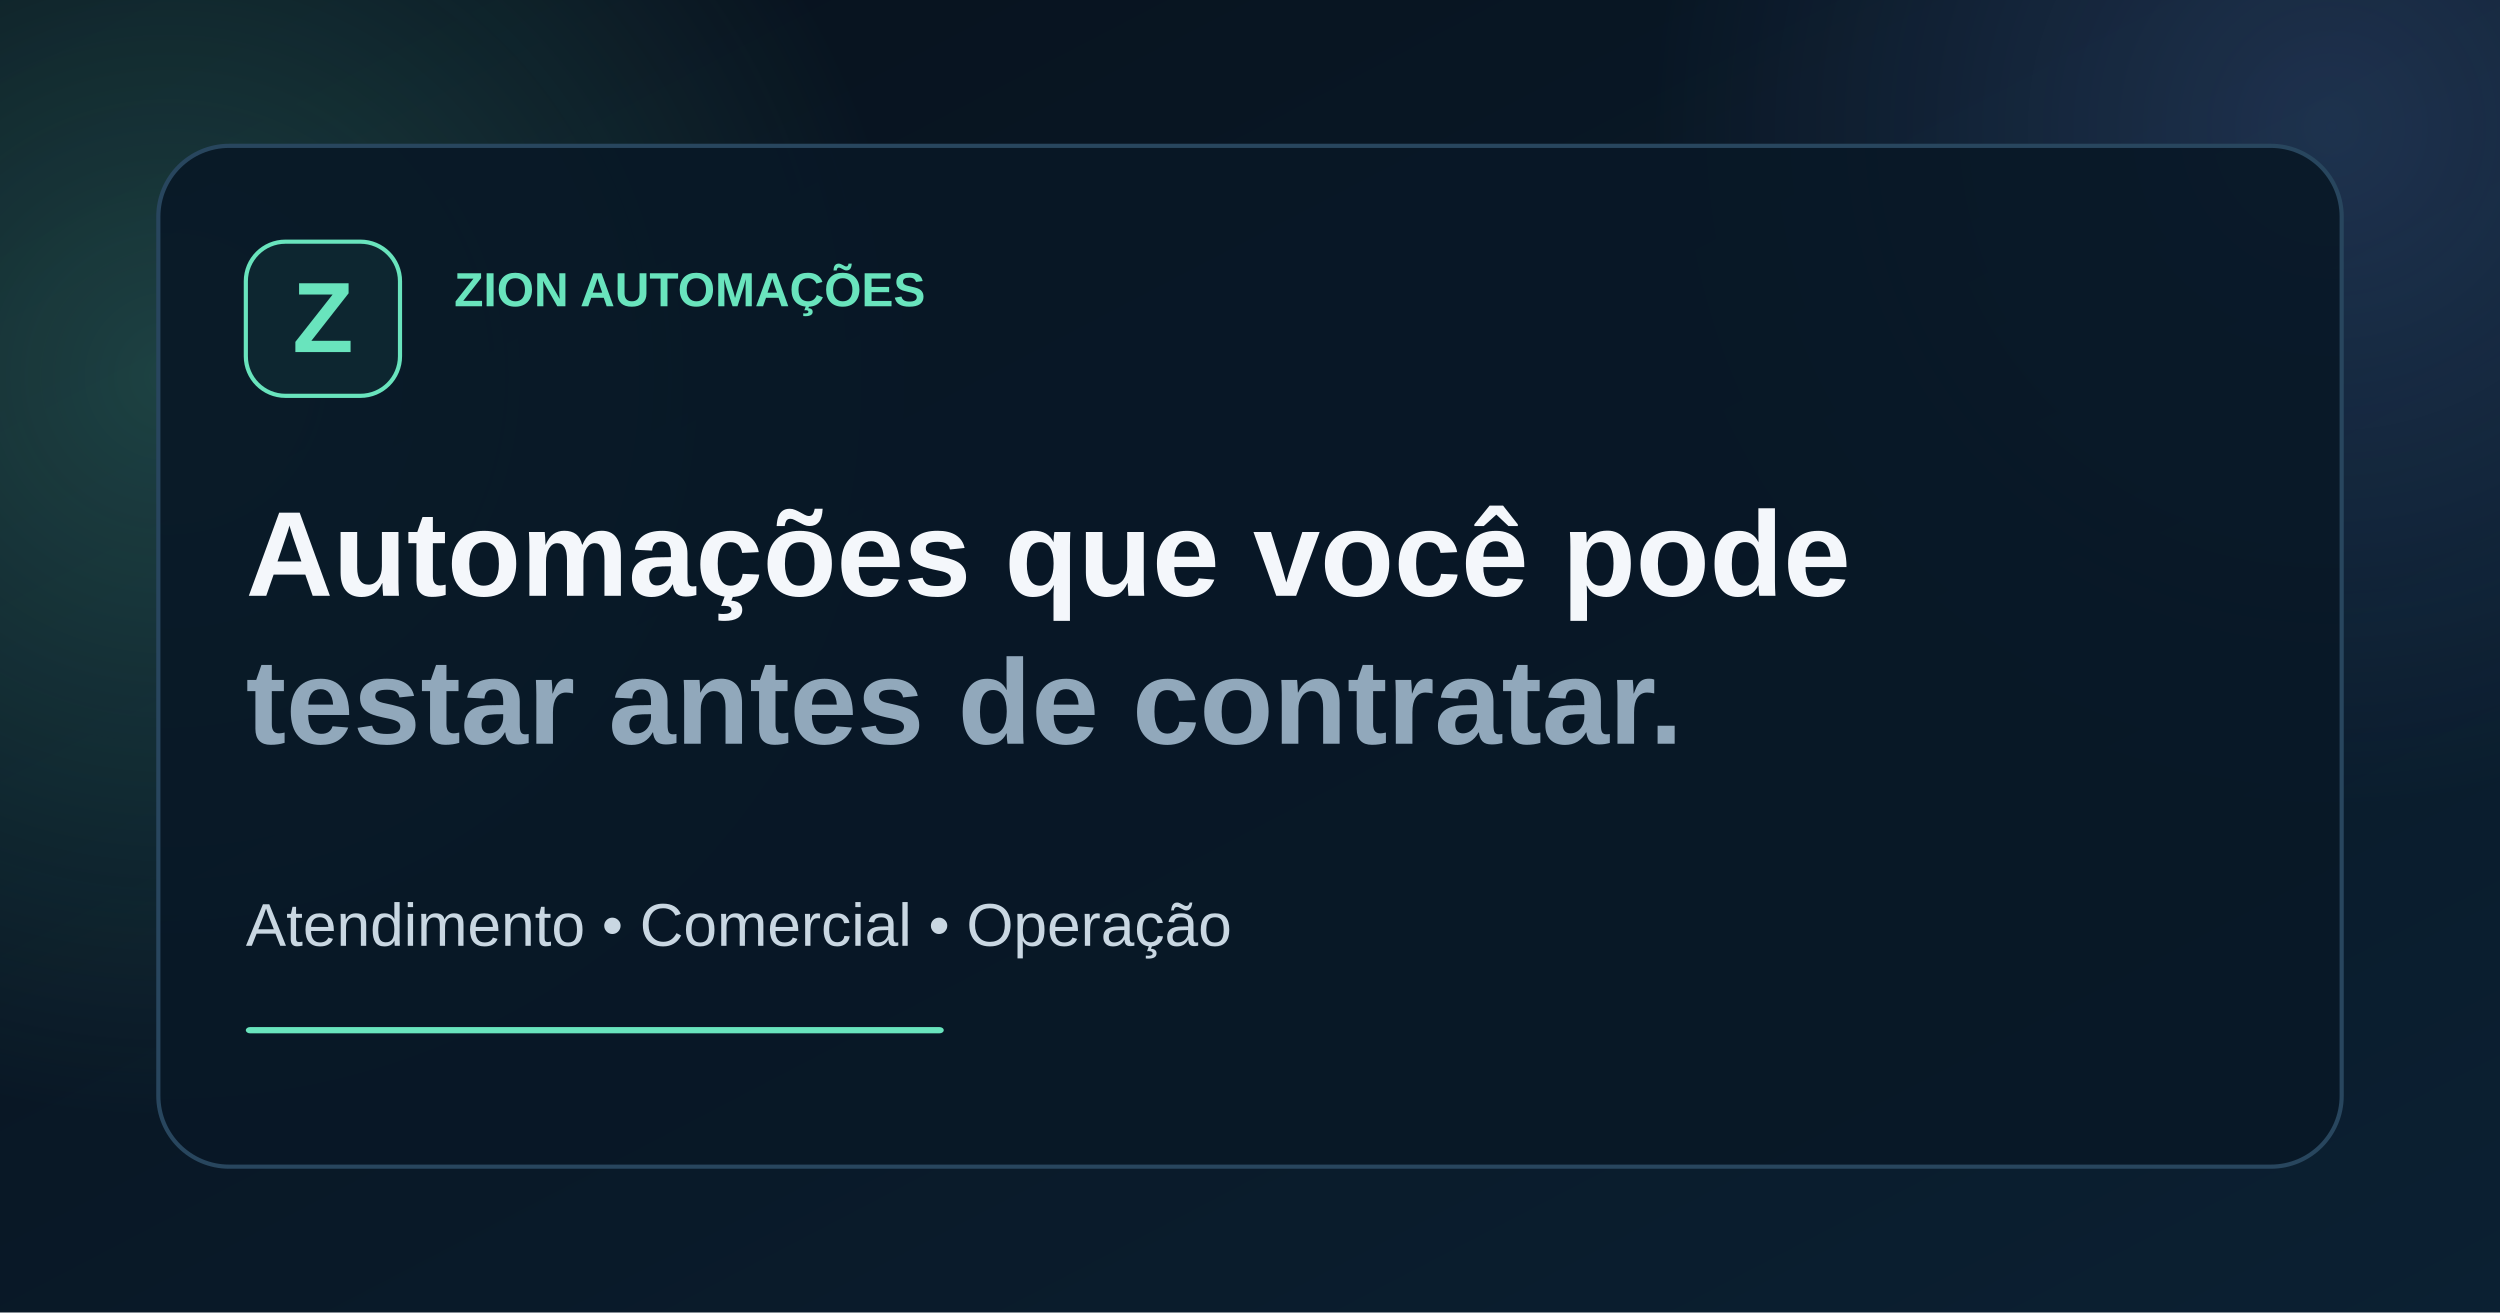
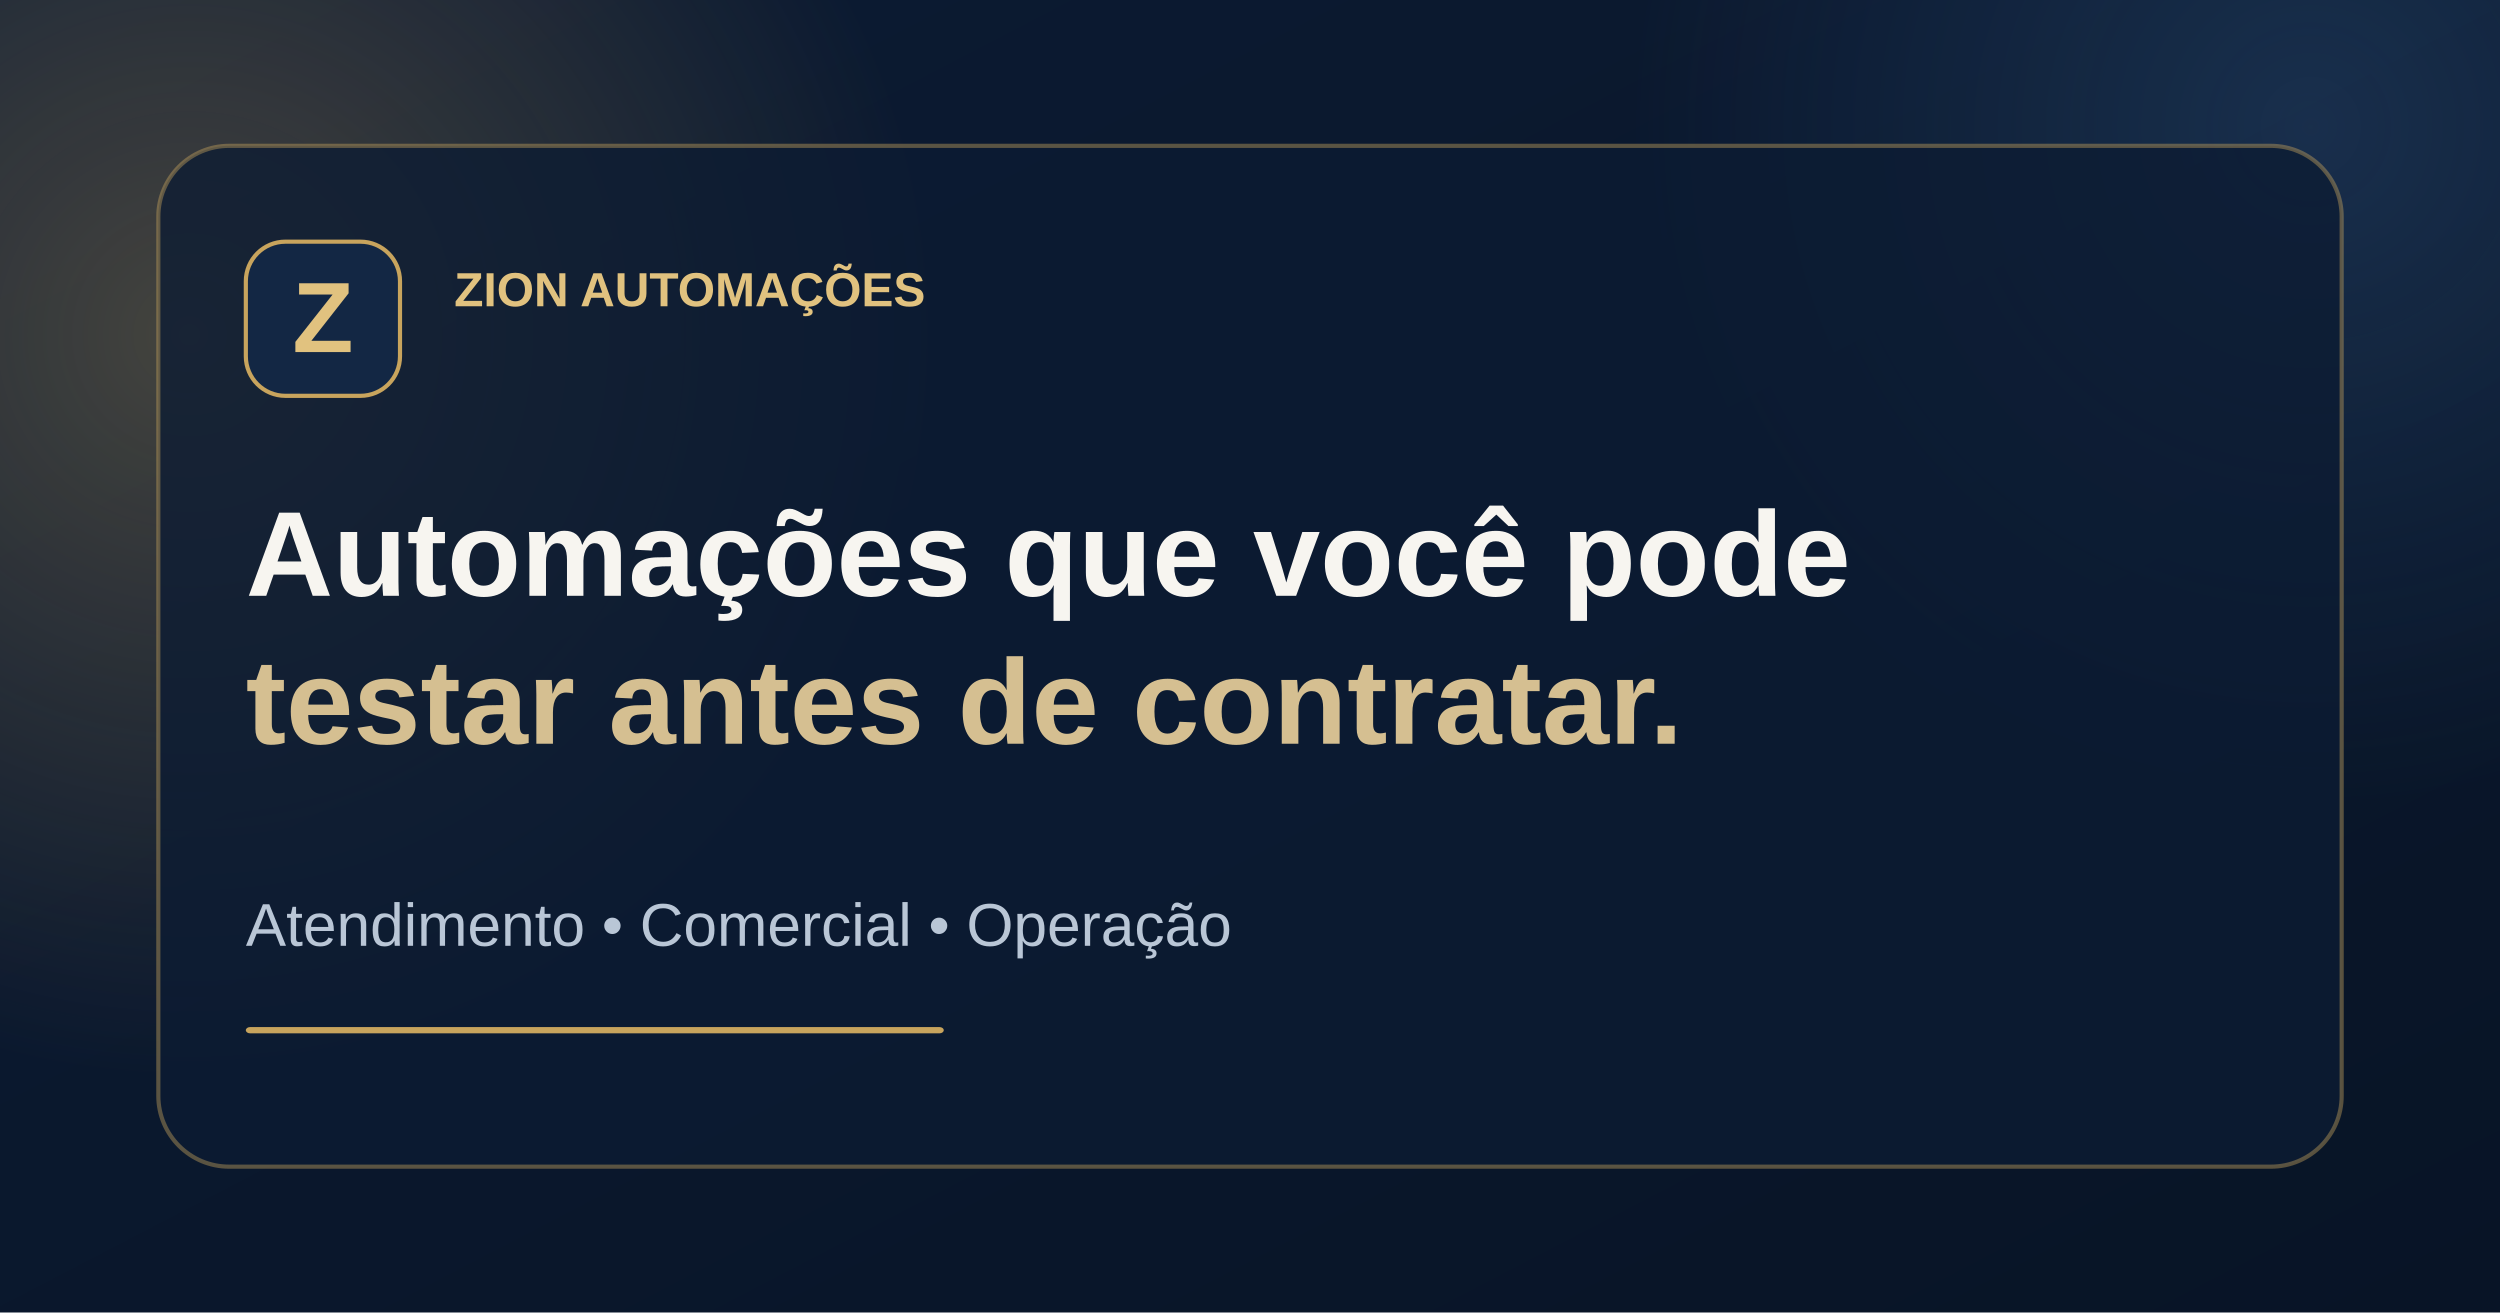
<svg xmlns="http://www.w3.org/2000/svg" width="1200" height="630" viewBox="0 0 1200 630" role="img" aria-labelledby="title desc">
  <defs>
    <linearGradient id="bg" x1="0" y1="0" x2="1" y2="1">
-       <stop stop-color="#07111c" />
-       <stop offset="1" stop-color="#0b2032" />
+       <stop stop-color="#0c1b33" />
+       <stop offset="1" stop-color="#081426" />
    </linearGradient>
-     <radialGradient id="g1">
-       <stop stop-color="#69e4bd" stop-opacity=".22" />
-       <stop offset="1" stop-color="#69e4bd" stop-opacity="0" />
+     <radialGradient id="gold">
+       <stop stop-color="#c8a45d" stop-opacity=".30" />
+       <stop offset="1" stop-color="#c8a45d" stop-opacity="0" />
    </radialGradient>
-     <radialGradient id="g2">
-       <stop stop-color="#7da5ff" stop-opacity=".18" />
-       <stop offset="1" stop-color="#7da5ff" stop-opacity="0" />
+     <radialGradient id="blue">
+       <stop stop-color="#4c82bd" stop-opacity=".22" />
+       <stop offset="1" stop-color="#4c82bd" stop-opacity="0" />
    </radialGradient>
  </defs>
  <rect width="1200" height="630" fill="url(#bg)" />
-   <circle cx="80" cy="180" r="360" fill="url(#g1)" />
-   <circle cx="1120" cy="60" r="330" fill="url(#g2)" />
-   <rect x="76" y="70" width="1048" height="490" rx="34" fill="#081826" fill-opacity=".9" stroke="#28465e" stroke-width="2" />
-   <rect x="118" y="116" width="74" height="74" rx="19" fill="#0d2630" stroke="#69e4bd" stroke-width="2" />
-   <text x="155" y="169" text-anchor="middle" font-family="Arial,Helvetica,sans-serif" font-size="48" font-weight="800" fill="#69e4bd">Z</text>
-   <text x="218" y="147" font-family="Arial,Helvetica,sans-serif" font-size="23" font-weight="700" fill="#69e4bd">ZION AUTOMAÇÕES</text>
-   <text x="118" y="286" font-family="Arial,Helvetica,sans-serif" font-size="58" font-weight="800" fill="#f4f7fb">Automações que você pode</text>
-   <text x="118" y="357" font-family="Arial,Helvetica,sans-serif" font-size="58" font-weight="800" fill="#91a8bb">testar antes de contratar.</text>
-   <text x="118" y="454" font-family="Arial,Helvetica,sans-serif" font-size="29" fill="#c9d7e2">Atendimento • Comercial • Operação</text>
-   <rect x="118" y="493" width="335" height="3" rx="2" fill="#69e4bd" />
+   <circle cx="90" cy="160" r="360" fill="url(#gold)" />
+   <circle cx="1110" cy="60" r="330" fill="url(#blue)" />
+   <rect x="76" y="70" width="1048" height="490" rx="34" fill="#0c1b33" fill-opacity=".78" stroke="#c8a45d" stroke-opacity=".42" stroke-width="2" />
+   <rect x="118" y="116" width="74" height="74" rx="19" fill="#132744" stroke="#c8a45d" stroke-width="2" />
+   <text x="155" y="169" text-anchor="middle" font-family="Arial,Helvetica,sans-serif" font-size="48" font-weight="800" fill="#e1c27f">Z</text>
+   <text x="218" y="147" font-family="Arial,Helvetica,sans-serif" font-size="23" font-weight="700" fill="#e1c27f">ZION AUTOMAÇÕES</text>
+   <text x="118" y="286" font-family="Arial,Helvetica,sans-serif" font-size="58" font-weight="800" fill="#f7f5f0">Automações que você pode</text>
+   <text x="118" y="357" font-family="Arial,Helvetica,sans-serif" font-size="58" font-weight="800" fill="#d5bf91">testar antes de contratar.</text>
+   <text x="118" y="454" font-family="Arial,Helvetica,sans-serif" font-size="29" fill="#b9c6d6">Atendimento • Comercial • Operação</text>
+   <rect x="118" y="493" width="335" height="3" rx="2" fill="#c8a45d" />
</svg>
